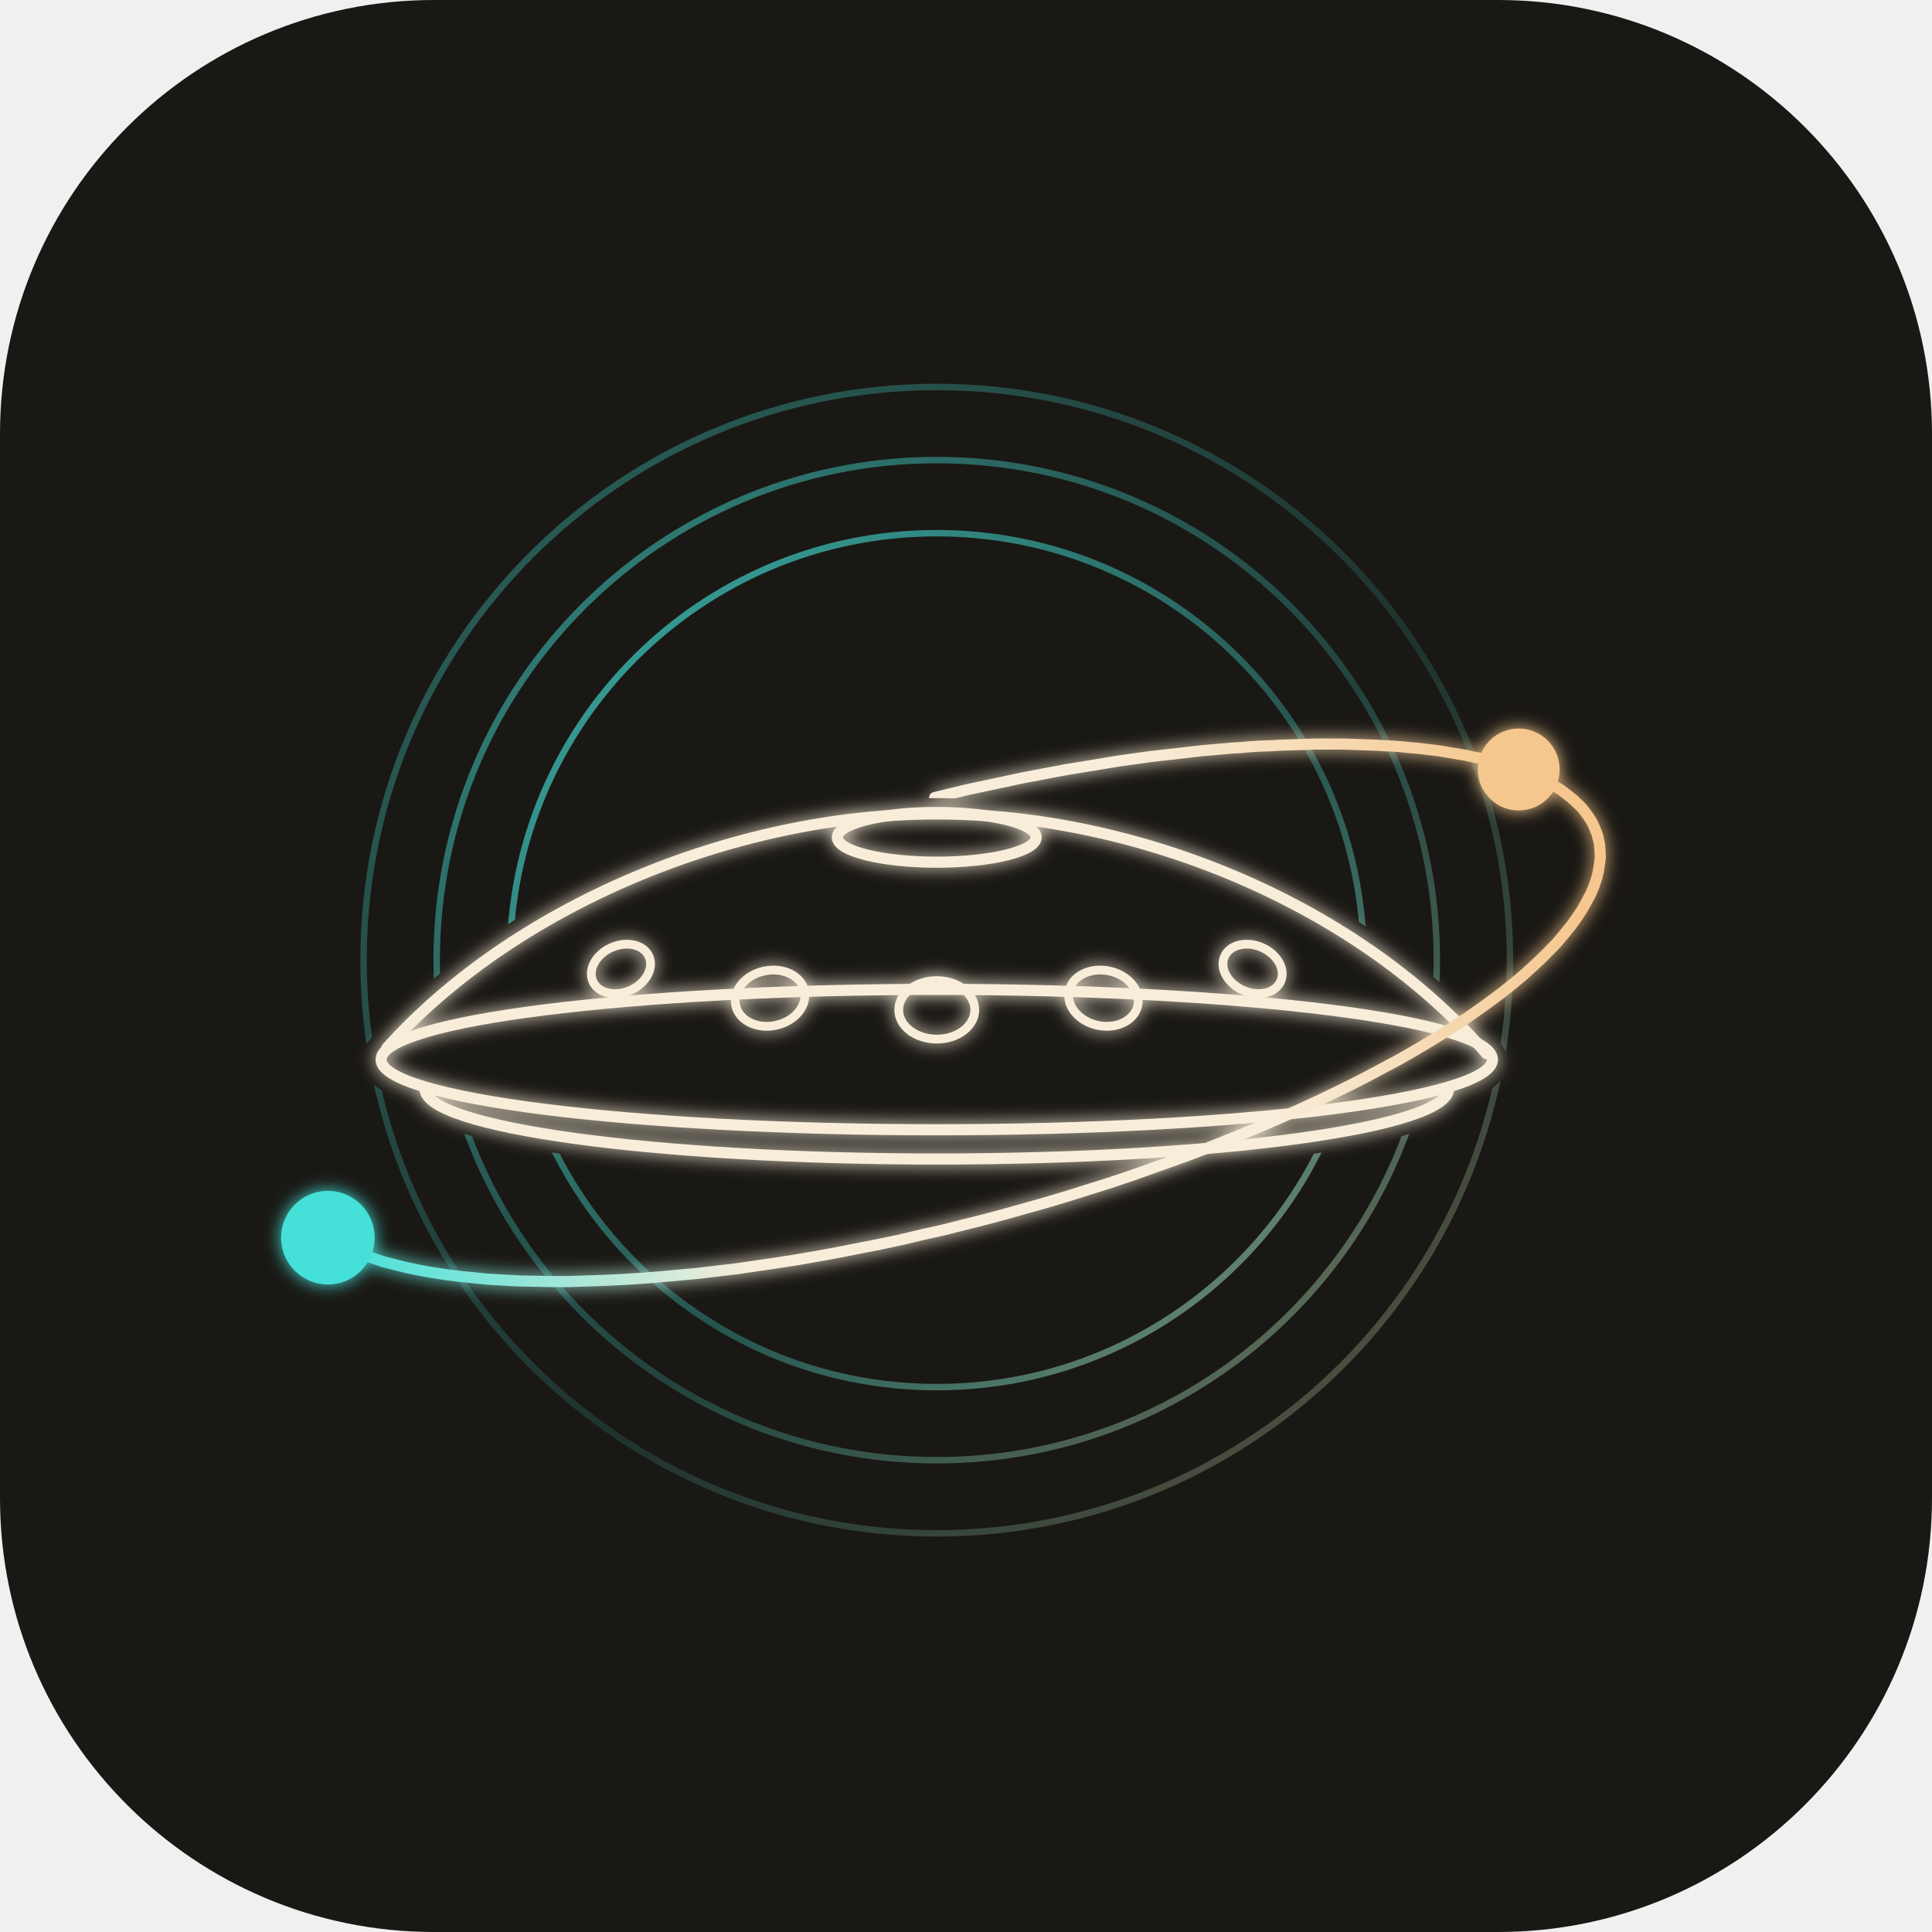
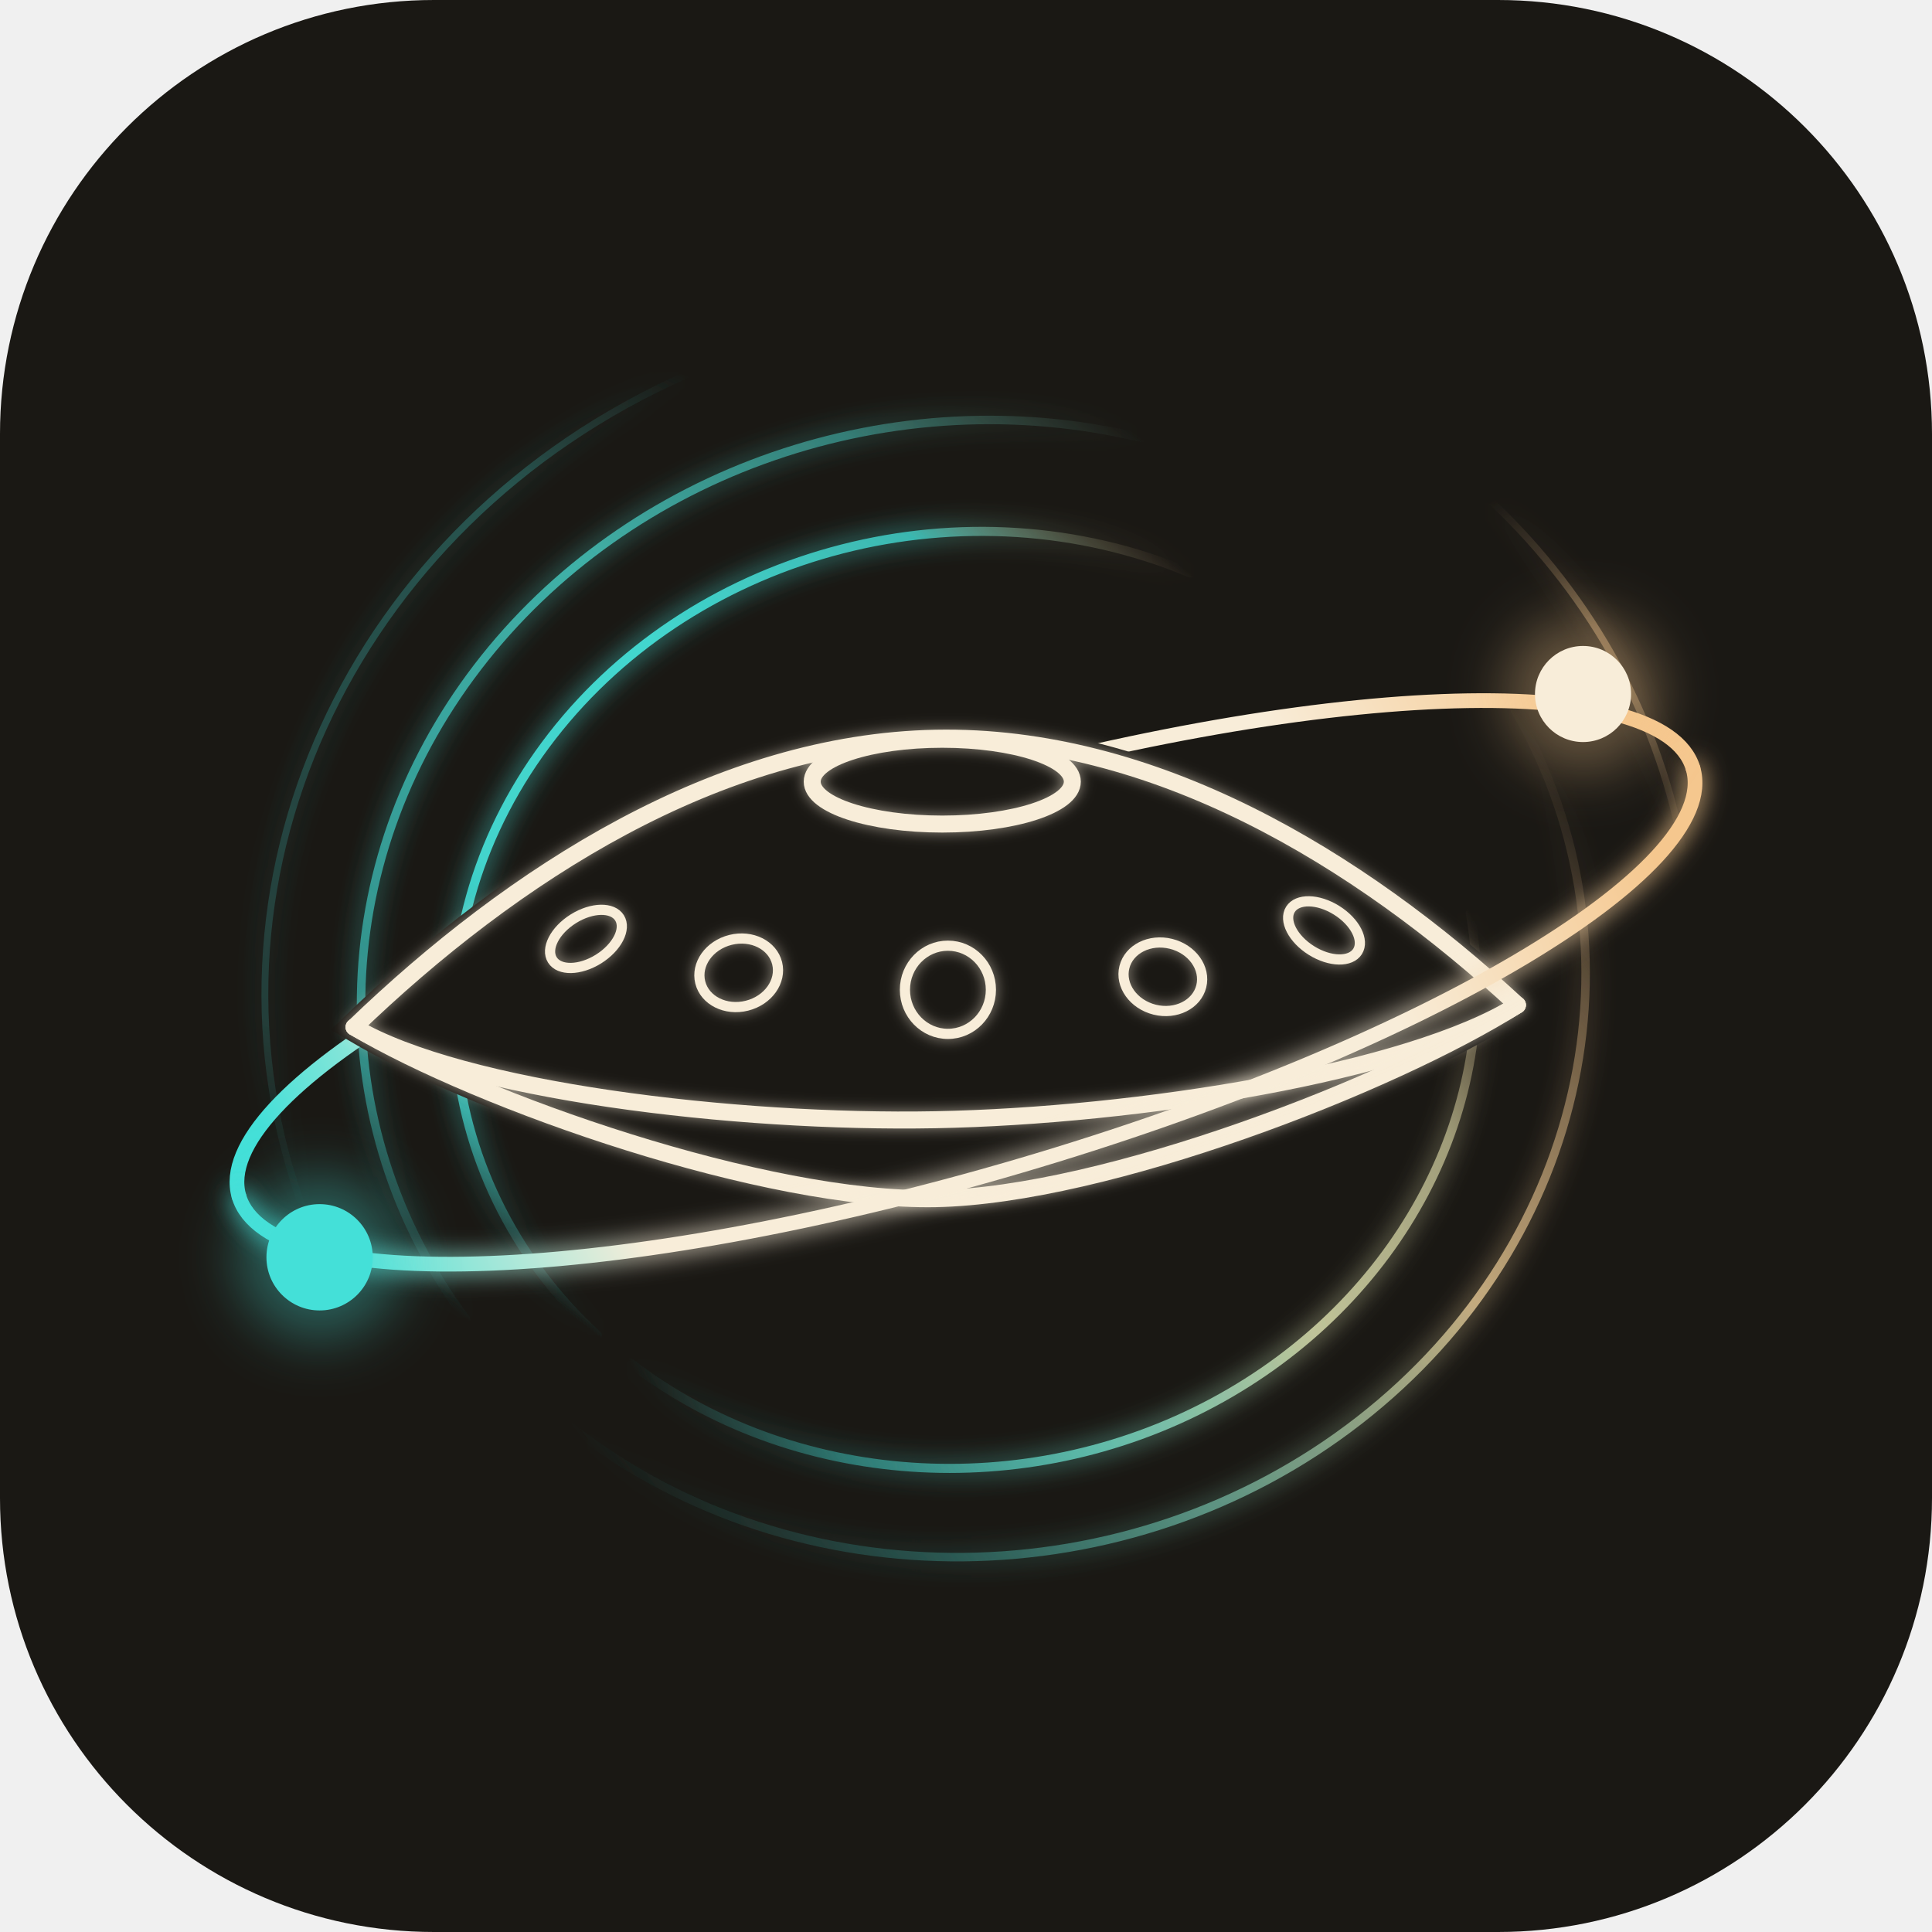
<svg xmlns="http://www.w3.org/2000/svg" viewBox="0 0 1024 1024" width="1024" height="1024" role="img" aria-label="Handpan Theory">
  <rect width="1024" height="1024" rx="230" fill="#1A1814" />
-   <g transform="translate(109.0 233.0) scale(1.55)">
+   <g transform="translate(495.97 538.54) scale(3.0829)">
    <defs>
-       <mask id="mifull" maskUnits="userSpaceOnUse" x="-40" y="-40" width="600" height="420">
-         <rect x="-40" y="-40" width="600" height="420" fill="#fff" />
-         <path d="M62 208 C105 160 180 128 250 128 C320 128 395 160 438 210 A190 24 0 0 1 425 222 A175 24 0 0 1 75 222 A190 24 0 0 1 62 208 Z" fill="#000" stroke="#000" stroke-width="11.8" />
+       <mask id="ifm" maskUnits="userSpaceOnUse" x="-200" y="-200" width="400" height="400">
+         <rect x="-200" y="-200" width="400" height="400" fill="#fff" />
+         <path d="M-100 1.9 C-72.62 -24.49 -37.36 -47.06 0 -47.77 C37.36 -48.48 72.62 -27.24 100 -1.9 C78.2 11.86 29.21 30.83 0 31.39 C-29.21 31.94 -78.2 14.83 -100 1.9Z" fill="#000" stroke="#000" stroke-width="4.92" />
      </mask>
-       <linearGradient id="oifull" gradientUnits="userSpaceOnUse" x1="41.8" y1="272.9" x2="449.0" y2="112.8">
+       <linearGradient id="ifo" gradientUnits="userSpaceOnUse" x1="-105.93" y1="41.47" x2="111.28" y2="-55.37">
        <stop offset="0" stop-color="#44E0D8" />
-         <stop offset=".3" stop-color="#F8EDD9" />
-         <stop offset=".72" stop-color="#F8EDD9" />
+         <stop offset=".22" stop-color="#F8EDD9" />
+         <stop offset=".78" stop-color="#F8EDD9" />
        <stop offset="1" stop-color="#F5C78E" />
      </linearGradient>
-       <linearGradient id="rifull" gradientUnits="userSpaceOnUse" x1="60" y1="0" x2="440" y2="380">
-         <stop offset="0" stop-color="#44E0D8" />
-         <stop offset=".55" stop-color="#44E0D8" stop-opacity=".35" />
-         <stop offset="1" stop-color="#F5C78E" />
-       </linearGradient>
-       <filter id="gifull" x="-20%" y="-30%" width="140%" height="160%">
-         <feGaussianBlur stdDeviation="3" result="b" />
+       <filter id="ifg" x="-30%" y="-30%" width="160%" height="160%">
+         <feGaussianBlur stdDeviation="2.1" result="b" />
        <feMerge>
          <feMergeNode in="b" />
          <feMergeNode in="SourceGraphic" />
        </feMerge>
      </filter>
-       <mask id="mifullb" maskUnits="userSpaceOnUse" x="-40" y="-40" width="600" height="420">
-         <rect x="-40" y="-40" width="600" height="420" fill="#fff" />
-         <path d="M62 208 C105 160 180 128 250 128 C320 128 395 160 438 210 A190 24 0 0 1 62 208 Z" fill="#000" stroke="#000" stroke-width="10.8" />
-       </mask>
+       <filter id="ifs" x="-10%" y="-10%" width="120%" height="120%">
+         <feGaussianBlur stdDeviation="1.2" result="b" />
+         <feComponentTransfer in="b" result="c">
+           <feFuncA type="linear" slope=".55" />
+         </feComponentTransfer>
+         <feMerge>
+           <feMergeNode in="c" />
+           <feMergeNode in="SourceGraphic" />
+         </feMerge>
+       </filter>
+       <filter id="ifb" x="-100%" y="-100%" width="300%" height="300%">
+         <feGaussianBlur stdDeviation="4.9" />
+       </filter>
+       <linearGradient id="ifL0" gradientUnits="userSpaceOnUse" x1="43.69" y1="-76.2" x2="-58.17" y2="54.9">
+         <stop offset="0.000" stop-color="#F5C78E" stop-opacity="0.00" />
+         <stop offset="0.146" stop-color="#44E0D8" stop-opacity="0.74" />
+         <stop offset="0.397" stop-color="#44E0D8" stop-opacity="0.93" />
+         <stop offset="0.677" stop-color="#44E0D8" stop-opacity="0.92" />
+         <stop offset="0.900" stop-color="#44E0D8" stop-opacity="0.69" />
+         <stop offset="1.000" stop-color="#44E0D8" stop-opacity="0.00" />
+       </linearGradient>
+       <linearGradient id="ifL1" gradientUnits="userSpaceOnUse" x1="-52.61" y1="59.58" x2="91.9" y2="-17.76">
+         <stop offset="0.000" stop-color="#44E0D8" stop-opacity="0.00" />
+         <stop offset="0.156" stop-color="#44E0D8" stop-opacity="0.42" />
+         <stop offset="0.390" stop-color="#6DDAC7" stop-opacity="0.79" />
+         <stop offset="0.647" stop-color="#C9CDA0" stop-opacity="0.93" />
+         <stop offset="0.868" stop-color="#D0CC9E" stop-opacity="0.67" />
+         <stop offset="1.000" stop-color="#E7C994" stop-opacity="0.00" />
+       </linearGradient>
+       <linearGradient id="ifL2" gradientUnits="userSpaceOnUse" x1="35.36" y1="-99.4" x2="-80.73" y2="52.17">
+         <stop offset="0.000" stop-color="#89D6BB" stop-opacity="0.00" />
+         <stop offset="0.161" stop-color="#4FDED4" stop-opacity="0.45" />
+         <stop offset="0.397" stop-color="#4DDFD4" stop-opacity="0.71" />
+         <stop offset="0.655" stop-color="#44E0D8" stop-opacity="0.62" />
+         <stop offset="0.873" stop-color="#44E0D8" stop-opacity="0.52" />
+         <stop offset="1.000" stop-color="#44E0D8" stop-opacity="0.00" />
+       </linearGradient>
+       <linearGradient id="ifL3" gradientUnits="userSpaceOnUse" x1="-62.49" y1="70.8" x2="98.47" y2="-54.46">
+         <stop offset="0.000" stop-color="#44E0D8" stop-opacity="0.00" />
+         <stop offset="0.139" stop-color="#44E0D8" stop-opacity="0.20" />
+         <stop offset="0.386" stop-color="#82D7BE" stop-opacity="0.58" />
+         <stop offset="0.666" stop-color="#E7C994" stop-opacity="0.78" />
+         <stop offset="0.894" stop-color="#F5C78E" stop-opacity="0.29" />
+         <stop offset="1.000" stop-color="#F5C78E" stop-opacity="0.00" />
+       </linearGradient>
+       <linearGradient id="ifL4" gradientUnits="userSpaceOnUse" x1="128.64" y1="-27.4" x2="95.52" y2="-88.46">
+         <stop offset="0.000" stop-color="#F5C78E" stop-opacity="0.00" />
+         <stop offset="0.195" stop-color="#F5C78E" stop-opacity="0.13" />
+         <stop offset="0.395" stop-color="#F5C78E" stop-opacity="0.32" />
+         <stop offset="0.598" stop-color="#F5C78E" stop-opacity="0.40" />
+         <stop offset="0.801" stop-color="#F5C78E" stop-opacity="0.16" />
+         <stop offset="1.000" stop-color="#F5C78E" stop-opacity="0.00" />
+       </linearGradient>
+       <linearGradient id="ifL5" gradientUnits="userSpaceOnUse" x1="-42.79" y1="-110.26" x2="-108.52" y2="33.78">
+         <stop offset="0.000" stop-color="#4BDFD5" stop-opacity="0.00" />
+         <stop offset="0.189" stop-color="#44E0D8" stop-opacity="0.26" />
+         <stop offset="0.403" stop-color="#44E0D8" stop-opacity="0.24" />
+         <stop offset="0.621" stop-color="#44E0D8" stop-opacity="0.19" />
+         <stop offset="0.827" stop-color="#44E0D8" stop-opacity="0.16" />
+         <stop offset="1.000" stop-color="#44E0D8" stop-opacity="0.00" />
+       </linearGradient>
    </defs>
-     <g mask="url(#mifull)">
-       <circle cx="250" cy="178" r="146" fill="none" stroke="url(#rifull)" stroke-width="2.2" opacity="0.85" />
-       <circle cx="250" cy="178" r="171" fill="none" stroke="url(#rifull)" stroke-width="2.2" opacity="0.6" />
-       <circle cx="250" cy="178" r="196" fill="none" stroke="url(#rifull)" stroke-width="2.2" opacity="0.38" />
+     <g mask="url(#ifm)" filter="url(#ifg)">
+       <path d="M43.69 -76.2 A88.09 80.31 -9.8 0 0 -58.17 54.9" stroke="url(#ifL0)" stroke-width="1.56" fill="none" stroke-linecap="round" />
+       <path d="M-52.61 59.58 A88.09 80.31 -9.8 0 0 91.9 -17.76" stroke="url(#ifL1)" stroke-width="1.56" fill="none" stroke-linecap="round" />
+       <path d="M35.36 -99.4 A105.49 97.52 -9.8 0 0 -80.73 52.17" stroke="url(#ifL2)" stroke-width="1.46" fill="none" stroke-linecap="round" />
+       <path d="M-62.49 70.8 A105.49 97.52 -9.8 0 0 98.47 -54.46" stroke="url(#ifL3)" stroke-width="1.46" fill="none" stroke-linecap="round" />
+       <path d="M128.64 -27.4 A122.99 114.73 -9.8 0 0 95.52 -88.46" stroke="url(#ifL4)" stroke-width="1.17" fill="none" stroke-linecap="round" />
+       <path d="M-42.79 -110.26 A122.99 114.73 -9.8 0 0 -108.52 33.78" stroke="url(#ifL5)" stroke-width="1.17" fill="none" stroke-linecap="round" />
    </g>
-     <g filter="url(#gifull)">
-       <g mask="url(#mifullb)">
-         <path d="M476.1 136.0 L475.8 134.8 L475.3 133.7 L474.9 132.6 L474.4 131.5 L473.8 130.4 L473.1 129.3 L472.4 128.3 L471.6 127.2 L470.8 126.2 L469.9 125.2 L468.9 124.3 L467.9 123.3 L466.8 122.4 L465.7 121.5 L464.5 120.6 L463.3 119.7 L462.0 118.9 L460.6 118.1 L459.1 117.3 L457.7 116.5 L456.1 115.7 L454.5 115.0 L452.9 114.3 L451.1 113.6 L449.4 112.9 L447.6 112.3 L445.7 111.7 L443.7 111.1 L441.8 110.5 L439.7 110.0 L437.6 109.4 L435.5 108.9 L433.3 108.5 L431.1 108.0 L428.8 107.6 L426.4 107.2 L424.0 106.8 L421.6 106.4 L419.1 106.1 L416.6 105.8 L414.0 105.5 L411.4 105.3 L408.7 105.0 L406.0 104.8 L403.3 104.7 L400.5 104.5 L397.6 104.4 L394.8 104.3 L391.8 104.2 L388.9 104.1 L385.9 104.1 L382.9 104.1 L379.8 104.1 L376.7 104.2 L373.6 104.3 L370.4 104.4 L367.2 104.5 L364.0 104.7 L360.7 104.8 L357.4 105.0 L354.1 105.3 L350.7 105.5 L347.3 105.8 L343.9 106.1 L340.5 106.4 L337.0 106.8 L333.6 107.2 L330.1 107.6 L326.5 108.0 L323.0 108.4 L319.4 108.9 L315.8 109.4 L312.2 109.9 L308.6 110.5 L305.0 111.1 L301.3 111.7 L297.7 112.3 L294.0 112.9 L290.3 113.6 L286.6 114.3 L282.9 115.0 L279.2 115.7 L275.5 116.5 L271.7 117.3 L268.0 118.1 L264.2 118.9 L260.5 119.7 L256.8 120.6 L253.0 121.5 L249.3 122.4" fill="none" stroke="url(#oifull)" stroke-width="3.8" stroke-linecap="round" stroke-linejoin="round" />
+     <path d="M-119.79 31 A130.29 32.86 -16.4 0 1 130.19 -42.58" fill="none" stroke="url(#ifo)" stroke-width="2.53" stroke-linecap="round" mask="url(#ifm)" />
+     <g fill="none" stroke="#F8EDD9" stroke-width="2.92" stroke-linecap="round" stroke-linejoin="round" filter="url(#ifs)">
+       <path d="M-100 1.9 C-78.2 14.83 -29.21 31.94 0 31.39 C29.21 30.83 78.2 11.86 100 -1.9" />
+       <path d="M-100 1.9 C-81.41 12.84 -34.56 18.48 0 17.82 C34.56 17.17 81.41 9.75 100 -1.9" />
+       <path d="M-100 1.9 C-72.62 -24.49 -37.36 -47.06 0 -47.77 C37.36 -48.48 72.62 -27.24 100 -1.9" />
+       <ellipse cx="1.12" cy="-40.3" rx="22.36" ry="7.29" />
+       <g stroke-width="1.75">
+         <ellipse cx="-60.14" cy="-13.27" rx="6.81" ry="4.08" transform="rotate(-32 -60.14 -13.27)" />
+         <ellipse cx="-33.88" cy="-7.44" rx="6.81" ry="5.83" transform="rotate(-14 -33.88 -7.44)" />
+         <ellipse cx="2.09" cy="-4.52" rx="7.39" ry="7.58" transform="rotate(0 2.09 -4.52)" />
+         <ellipse cx="39.04" cy="-6.76" rx="6.81" ry="5.83" transform="rotate(14 39.04 -6.76)" />
+         <ellipse cx="66.75" cy="-14.73" rx="6.81" ry="4.08" transform="rotate(32 66.75 -14.73)" />
      </g>
-       <g fill="none" stroke="#F8EDD9" stroke-width="3.8" stroke-linecap="round" stroke-linejoin="round">
-         <path d="M62 208 C105 160 180 128 250 128 C320 128 395 160 438 210" />
-         <ellipse cx="250" cy="212" rx="190" ry="24" />
-         <path d="M75 222 A175 24 0 0 0 425 222" />
-         <ellipse cx="250" cy="136" rx="34" ry="8.5" />
-         <ellipse cx="142" cy="181" rx="10.5" ry="8" transform="rotate(-24 142 181)" stroke-width="3.0" />
-         <ellipse cx="193" cy="191" rx="12" ry="9.5" transform="rotate(-12 193 191)" stroke-width="3.0" />
-         <ellipse cx="250" cy="195" rx="13" ry="10" transform="rotate(0 250 195)" stroke-width="3.0" />
-         <ellipse cx="307" cy="191" rx="12" ry="9.5" transform="rotate(12 307 191)" stroke-width="3.0" />
-         <ellipse cx="358" cy="181" rx="10.5" ry="8" transform="rotate(24 358 181)" stroke-width="3.0" />
-       </g>
-       <path d="M41.8 272.9 L44.4 274.5 L47.3 276.0 L50.3 277.4 L53.6 278.7 L57.1 279.9 L60.7 281.1 L64.6 282.1 L68.6 283.1 L72.9 284.0 L77.3 284.8 L81.9 285.5 L86.6 286.1 L91.6 286.6 L96.6 287.1 L101.9 287.4 L107.3 287.7 L112.8 287.8 L118.5 287.9 L124.3 287.9 L130.3 287.7 L136.4 287.5 L142.6 287.2 L148.9 286.8 L155.3 286.3 L161.8 285.7 L168.4 285.1 L175.0 284.3 L181.8 283.5 L188.6 282.5 L195.5 281.5 L202.5 280.4 L209.4 279.2 L216.5 277.9 L223.6 276.5 L230.7 275.1 L237.8 273.6 L244.9 271.9 L252.1 270.3 L259.2 268.5 L266.4 266.7 L273.5 264.8 L280.6 262.8 L287.7 260.8 L294.7 258.7 L301.7 256.5 L308.7 254.3 L315.6 252.0 L322.4 249.6 L329.1 247.2 L335.8 244.8 L342.4 242.3 L348.9 239.7 L355.3 237.1 L361.6 234.5 L367.8 231.8 L373.9 229.1 L379.8 226.4 L385.6 223.6 L391.3 220.8 L396.8 218.0 L402.2 215.1 L407.5 212.3 L412.6 209.4 L417.5 206.5 L422.2 203.6 L426.8 200.7 L431.2 197.8 L435.5 194.8 L439.5 191.9 L443.4 189.0 L447.0 186.1 L450.5 183.2 L453.7 180.3 L456.8 177.4 L459.6 174.6 L462.3 171.8 L464.7 168.9 L466.9 166.2 L468.9 163.4 L470.7 160.7 L472.2 158.0 L473.6 155.4 L474.7 152.8 L475.6 150.2 L476.2 147.7 L476.6 145.3 L476.9 142.9 L476.8 140.5 L476.6 138.2 L476.1 136.0" fill="none" stroke="url(#oifull)" stroke-width="3.8" stroke-linecap="round" />
-       <circle cx="41.8" cy="272.9" r="16" fill="#44E0D8" />
-       <circle cx="449.0" cy="112.8" r="14" fill="#F5C78E" />
    </g>
+     <path d="M-119.79 31 A130.29 32.86 -16.4 0 0 130.19 -42.58" fill="none" stroke="url(#ifo)" stroke-width="2.53" stroke-linecap="round" filter="url(#ifg)" />
+     <circle cx="-105.93" cy="41.47" r="14.14" fill="#44E0D8" opacity=".35" filter="url(#ifb)" />
+     <circle cx="111.28" cy="-55.37" r="13.26" fill="#F5C78E" opacity=".35" filter="url(#ifb)" />
+     <circle cx="-105.93" cy="41.47" r="9.14" fill="#44E0D8" />
+     <circle cx="111.28" cy="-55.37" r="8.26" fill="#F8EDD9" />
  </g>
</svg>
